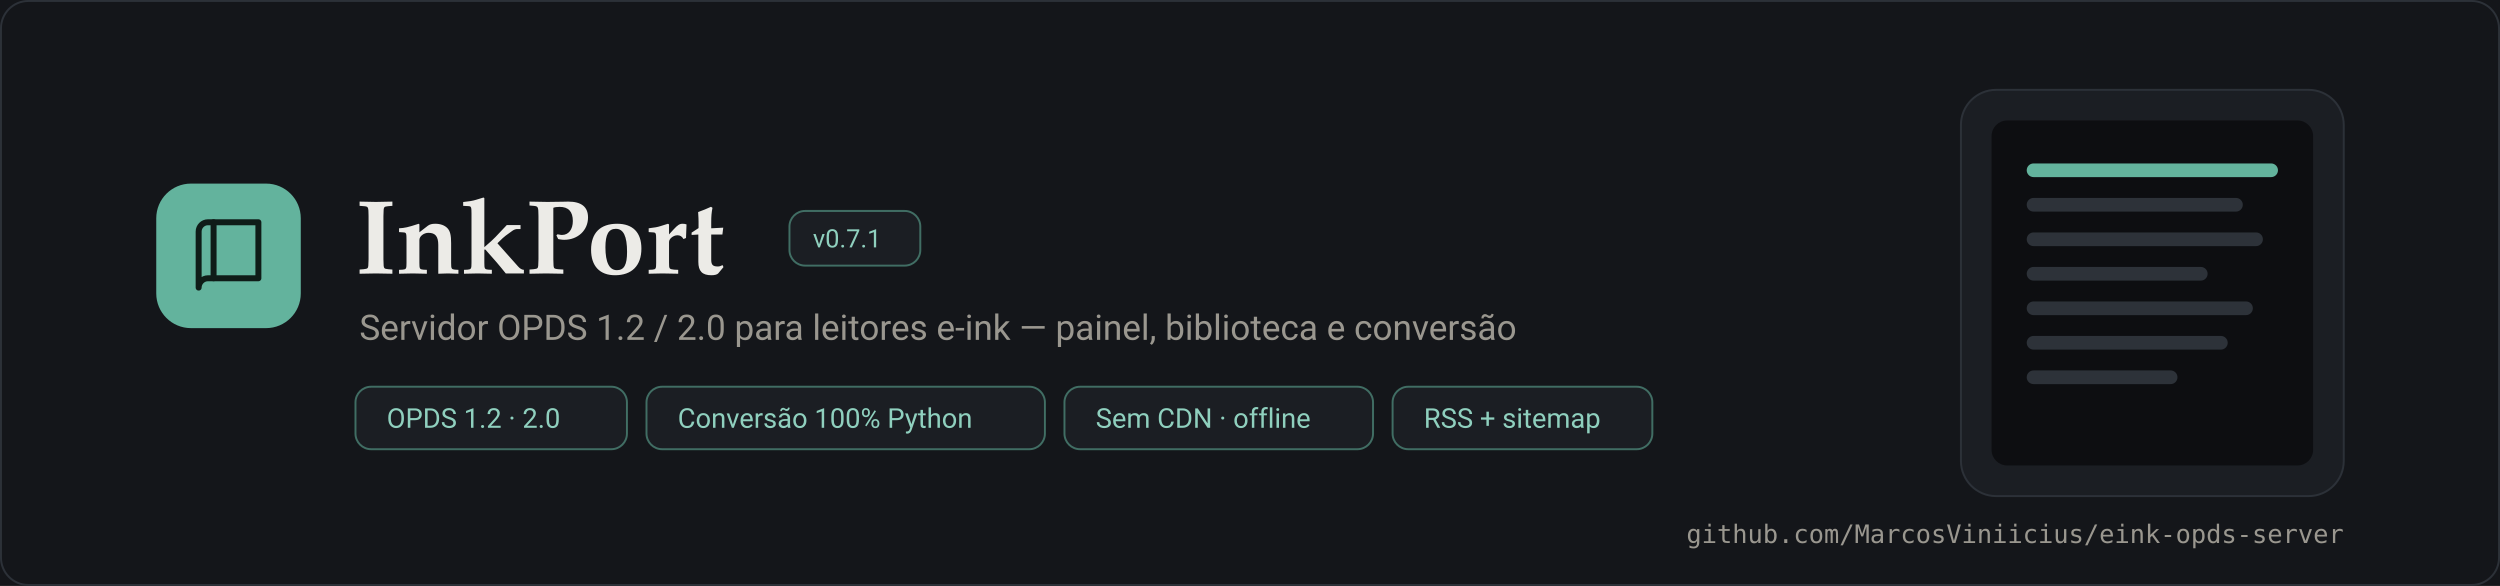
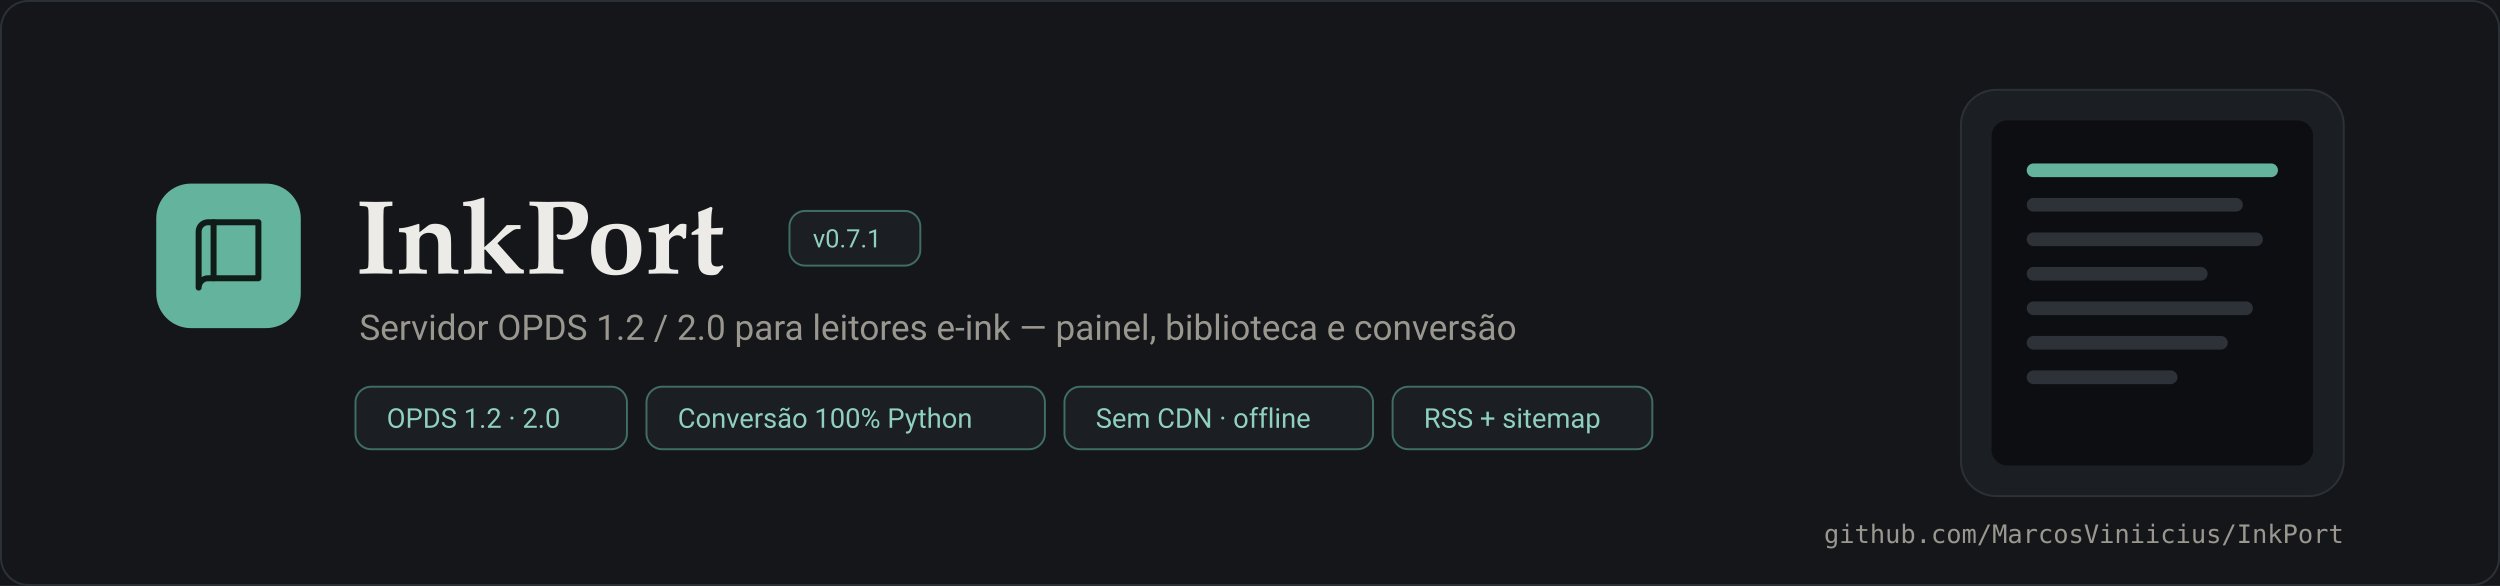
<svg xmlns="http://www.w3.org/2000/svg" width="1280" height="300" viewBox="0 0 1280 300" role="img" aria-label="InkPort — Servidor OPDS 1.2 / 2.0 para leitores e-ink — painel, biblioteca e conversão">
  <rect x="0" y="0" width="1280" height="300" fill="#14161a" />
  <rect x="0.5" y="0.5" width="1279" height="299" fill="none" rx="14" stroke="#2c3138" />
  <rect x="80" y="94" width="74" height="74" fill="#63b39d" rx="17.76" />
  <svg x="94.06" y="108.06" width="45.88" height="45.88" viewBox="0 0 24 24" fill="none" stroke="#0f1c18" stroke-width="1.6" stroke-linecap="round" stroke-linejoin="round">
    <path d="M4 5.5A2.5 2.5 0 0 1 6.5 3H20v15H6.5A2.5 2.5 0 0 0 4 20.5z" />
    <path d="M8 3v15" />
  </svg>
  <text x="182" y="140" font-family="'Iowan Old Style', 'Palatino Linotype', Palatino, 'Book Antiqua', Georgia, ui-serif, serif" font-size="54" fill="#ecebe7" font-weight="600">InkPort</text>
  <rect x="404.2" y="108" width="67" height="28" fill="#1b1e23" rx="8" stroke="#63b39d" stroke-opacity="0.55" />
  <text x="416.2" y="126.68" font-family="ui-sans-serif, -apple-system, 'Segoe UI Variable Text', 'Segoe UI', Roboto, 'Helvetica Neue', Arial, sans-serif" font-size="13" fill="#8fd0be">v0.7.1</text>
  <text x="184" y="174" font-family="ui-sans-serif, -apple-system, 'Segoe UI Variable Text', 'Segoe UI', Roboto, 'Helvetica Neue', Arial, sans-serif" font-size="18" fill="#9a978f">Servidor OPDS 1.2 / 2.0 para leitores e-ink — painel, biblioteca e conversão</text>
  <rect x="182" y="198" width="139" height="32" fill="#1b1e23" rx="8" stroke="#63b39d" stroke-opacity="0.55" />
  <text x="198" y="219.04" font-family="ui-sans-serif, -apple-system, 'Segoe UI Variable Text', 'Segoe UI', Roboto, 'Helvetica Neue', Arial, sans-serif" font-size="14" fill="#8fd0be">OPDS 1.2 · 2.0</text>
  <rect x="331" y="198" width="204" height="32" fill="#1b1e23" rx="8" stroke="#63b39d" stroke-opacity="0.55" />
  <text x="347" y="219.04" font-family="ui-sans-serif, -apple-system, 'Segoe UI Variable Text', 'Segoe UI', Roboto, 'Helvetica Neue', Arial, sans-serif" font-size="14" fill="#8fd0be">Conversão 100% Python</text>
  <rect x="545" y="198" width="158" height="32" fill="#1b1e23" rx="8" stroke="#63b39d" stroke-opacity="0.55" />
  <text x="561" y="219.04" font-family="ui-sans-serif, -apple-system, 'Segoe UI Variable Text', 'Segoe UI', Roboto, 'Helvetica Neue', Arial, sans-serif" font-size="14" fill="#8fd0be">Sem CDN · offline</text>
  <rect x="713" y="198" width="133" height="32" fill="#1b1e23" rx="8" stroke="#63b39d" stroke-opacity="0.55" />
  <text x="729" y="219.04" font-family="ui-sans-serif, -apple-system, 'Segoe UI Variable Text', 'Segoe UI', Roboto, 'Helvetica Neue', Arial, sans-serif" font-size="14" fill="#8fd0be">RSS + sitemap</text>
  <rect x="1004" y="46" width="196" height="208" fill="#1b1e23" rx="18" stroke="#2c3138" />
  <rect x="1019.68" y="61.68" width="164.64" height="176.64" fill="#0d0e11" rx="8" />
  <rect x="1037.68" y="83.68" width="128.64" height="7" fill="#63b39d" rx="3.5" />
  <rect x="1037.68" y="101.34" width="110.63" height="7" fill="#2d3239" rx="3.5" />
  <rect x="1037.68" y="119.01" width="120.92" height="7" fill="#2d3239" rx="3.5" />
  <rect x="1037.68" y="136.67" width="92.62" height="7" fill="#2d3239" rx="3.5" />
  <rect x="1037.68" y="154.34" width="115.78" height="7" fill="#2d3239" rx="3.5" />
  <rect x="1037.68" y="172" width="102.91" height="7" fill="#2d3239" rx="3.5" />
  <rect x="1037.68" y="189.66" width="77.18" height="7" fill="#2d3239" rx="3.5" />
-   <text x="1200" y="278" font-family="ui-monospace, 'Cascadia Code', 'SF Mono', Menlo, Consolas, monospace" font-size="13" fill="#9a978f" text-anchor="end">github.com/MarcosViniicius/eink-opds-server</text>
+   <text x="1200" y="278" font-family="ui-monospace, 'Cascadia Code', 'SF Mono', Menlo, Consolas, monospace" font-size="13" fill="#9a978f" text-anchor="end">github.com/MarcosViniicius/InkPort</text>
</svg>
